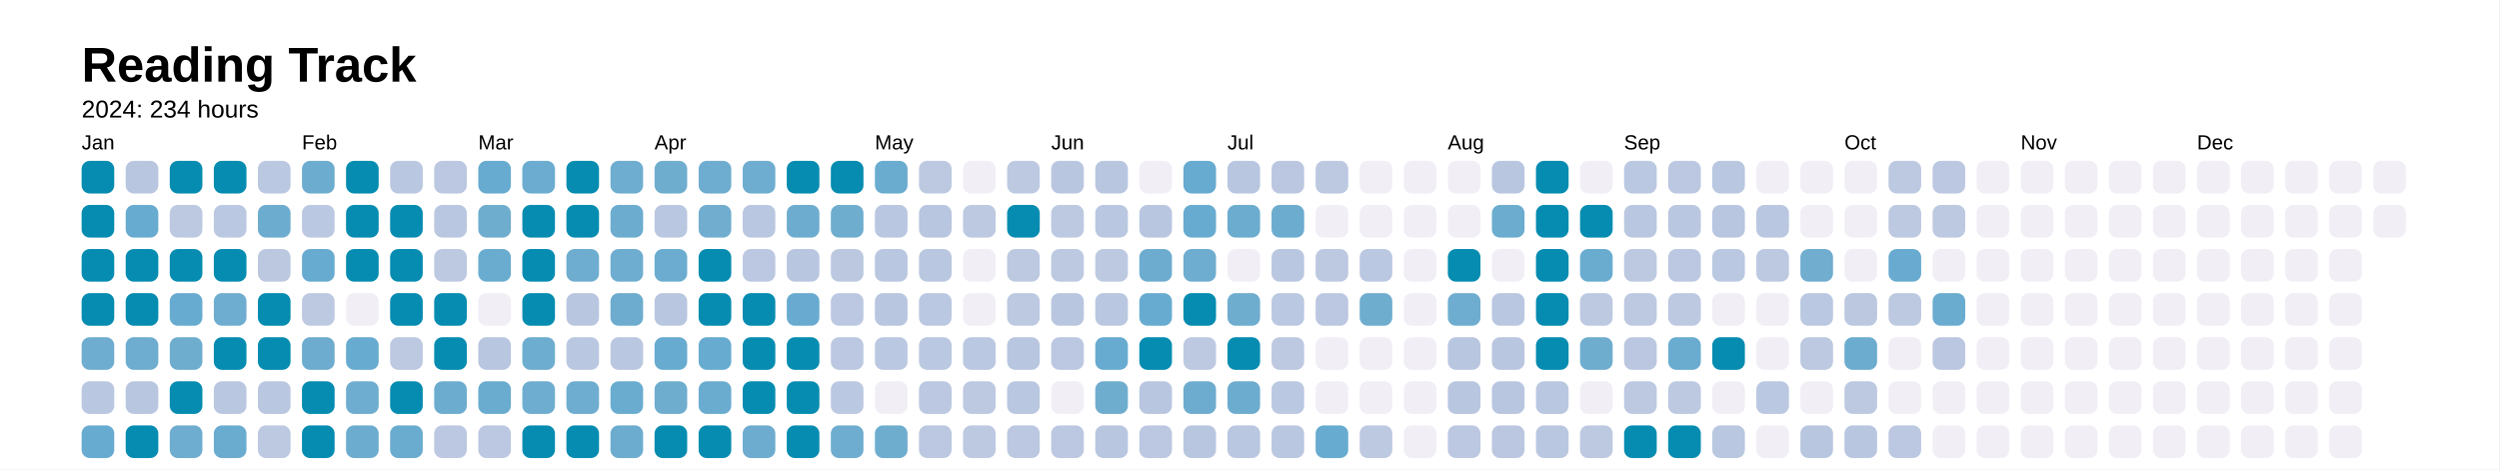
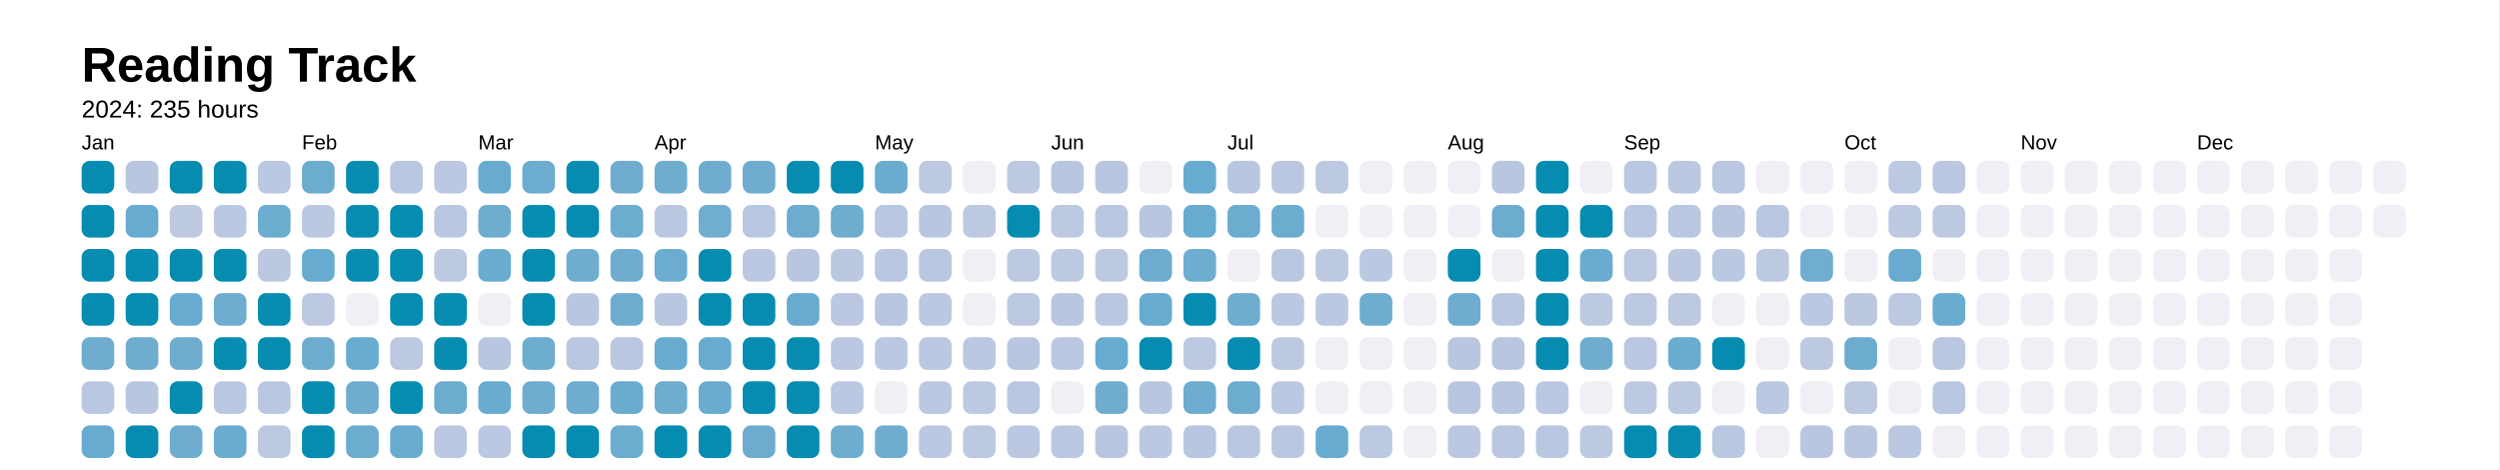
<svg xmlns="http://www.w3.org/2000/svg" baseProfile="full" height="57.5mm" version="1.1" viewBox="0,0,306.2,57.5" width="306.2mm">
  <defs />
  <rect fill="#FFFFFF" height="57.5" width="306.2" x="0" y="0" />
  <text fill="#000000" style="font-size:6px; font-family:Arial; font-weight:bold;" x="10" y="10">Reading Track</text>
-   <text fill="#000000" style="font-size:3px; font-family:Arial;" x="10" y="14.4">2024: 234 hours</text>
+   <text fill="#000000" style="font-size:3px; font-family:Arial;" x="10" y="14.4">2024: 235 hours</text>
  <text fill="#000000" style="font-size:2.5px; font-family:Arial" x="10" y="18.3">Jan</text>
  <rect fill="#058cb0" height="4" rx="1" ry="1" width="4" x="10" y="19.7" />
  <rect fill="#058cb0" height="4" rx="1" ry="1" width="4" x="10" y="25.1" />
  <rect fill="#058cb0" height="4" rx="1" ry="1" width="4" x="10" y="30.5" />
  <rect fill="#058cb0" height="4" rx="1" ry="1" width="4" x="10" y="35.9" />
  <rect fill="#6eadcf" height="4" rx="1" ry="1" width="4" x="10" y="41.3" />
  <rect fill="#bac7e0" height="4" rx="1" ry="1" width="4" x="10" y="46.7" />
  <rect fill="#67abd0" height="4" rx="1" ry="1" width="4" x="10" y="52.1" />
  <rect fill="#b8c6e0" height="4" rx="1" ry="1" width="4" x="15.4" y="19.7" />
  <rect fill="#68abd0" height="4" rx="1" ry="1" width="4" x="15.4" y="25.1" />
  <rect fill="#058cb0" height="4" rx="1" ry="1" width="4" x="15.4" y="30.5" />
  <rect fill="#058cb0" height="4" rx="1" ry="1" width="4" x="15.4" y="35.9" />
  <rect fill="#6eadcf" height="4" rx="1" ry="1" width="4" x="15.4" y="41.3" />
  <rect fill="#b9c6e0" height="4" rx="1" ry="1" width="4" x="15.4" y="46.7" />
  <rect fill="#058cb0" height="4" rx="1" ry="1" width="4" x="15.4" y="52.1" />
  <rect fill="#058cb0" height="4" rx="1" ry="1" width="4" x="20.8" y="19.7" />
  <rect fill="#bcc9e1" height="4" rx="1" ry="1" width="4" x="20.8" y="25.1" />
  <rect fill="#058cb0" height="4" rx="1" ry="1" width="4" x="20.8" y="30.5" />
  <rect fill="#68abd0" height="4" rx="1" ry="1" width="4" x="20.8" y="35.9" />
  <rect fill="#6fadcf" height="4" rx="1" ry="1" width="4" x="20.8" y="41.3" />
  <rect fill="#058cb0" height="4" rx="1" ry="1" width="4" x="20.8" y="46.7" />
  <rect fill="#6eadcf" height="4" rx="1" ry="1" width="4" x="20.8" y="52.1" />
  <rect fill="#058cb0" height="4" rx="1" ry="1" width="4" x="26.2" y="19.7" />
  <rect fill="#bbc8e1" height="4" rx="1" ry="1" width="4" x="26.2" y="25.1" />
  <rect fill="#058cb0" height="4" rx="1" ry="1" width="4" x="26.2" y="30.5" />
  <rect fill="#6eadcf" height="4" rx="1" ry="1" width="4" x="26.2" y="35.9" />
  <rect fill="#058cb0" height="4" rx="1" ry="1" width="4" x="26.2" y="41.3" />
  <rect fill="#b9c7e0" height="4" rx="1" ry="1" width="4" x="26.2" y="46.7" />
  <rect fill="#6aacd0" height="4" rx="1" ry="1" width="4" x="26.2" y="52.1" />
  <rect fill="#bbc8e1" height="4" rx="1" ry="1" width="4" x="31.6" y="19.7" />
  <rect fill="#6caccf" height="4" rx="1" ry="1" width="4" x="31.6" y="25.1" />
  <rect fill="#bbc8e0" height="4" rx="1" ry="1" width="4" x="31.6" y="30.5" />
  <rect fill="#058cb0" height="4" rx="1" ry="1" width="4" x="31.6" y="35.9" />
  <rect fill="#058cb0" height="4" rx="1" ry="1" width="4" x="31.6" y="41.3" />
  <rect fill="#bac7e0" height="4" rx="1" ry="1" width="4" x="31.6" y="46.7" />
  <rect fill="#bcc9e1" height="4" rx="1" ry="1" width="4" x="31.6" y="52.1" />
  <text fill="#000000" style="font-size:2.5px; font-family:Arial" x="37.0" y="18.3">Feb</text>
  <rect fill="#6caccf" height="4" rx="1" ry="1" width="4" x="37.0" y="19.7" />
  <rect fill="#bbc8e1" height="4" rx="1" ry="1" width="4" x="37.0" y="25.1" />
  <rect fill="#68abd0" height="4" rx="1" ry="1" width="4" x="37.0" y="30.5" />
  <rect fill="#bdc9e1" height="4" rx="1" ry="1" width="4" x="37.0" y="35.9" />
  <rect fill="#6daccf" height="4" rx="1" ry="1" width="4" x="37.0" y="41.3" />
  <rect fill="#058cb0" height="4" rx="1" ry="1" width="4" x="37.0" y="46.7" />
  <rect fill="#058cb0" height="4" rx="1" ry="1" width="4" x="37.0" y="52.1" />
  <rect fill="#058cb0" height="4" rx="1" ry="1" width="4" x="42.4" y="19.7" />
  <rect fill="#058cb0" height="4" rx="1" ry="1" width="4" x="42.4" y="25.1" />
  <rect fill="#058cb0" height="4" rx="1" ry="1" width="4" x="42.4" y="30.5" />
  <rect fill="#f1eef6" height="4" rx="1" ry="1" width="4" x="42.4" y="35.9" />
  <rect fill="#67abd0" height="4" rx="1" ry="1" width="4" x="42.4" y="41.3" />
  <rect fill="#6eadcf" height="4" rx="1" ry="1" width="4" x="42.4" y="46.7" />
  <rect fill="#6baccf" height="4" rx="1" ry="1" width="4" x="42.4" y="52.1" />
  <rect fill="#bac7e0" height="4" rx="1" ry="1" width="4" x="47.8" y="19.7" />
  <rect fill="#058cb0" height="4" rx="1" ry="1" width="4" x="47.8" y="25.1" />
  <rect fill="#058cb0" height="4" rx="1" ry="1" width="4" x="47.8" y="30.5" />
  <rect fill="#058cb0" height="4" rx="1" ry="1" width="4" x="47.8" y="35.9" />
  <rect fill="#bdc9e1" height="4" rx="1" ry="1" width="4" x="47.8" y="41.3" />
  <rect fill="#058cb0" height="4" rx="1" ry="1" width="4" x="47.8" y="46.7" />
  <rect fill="#6aacd0" height="4" rx="1" ry="1" width="4" x="47.8" y="52.1" />
  <rect fill="#bcc8e1" height="4" rx="1" ry="1" width="4" x="53.2" y="19.7" />
  <rect fill="#bac7e0" height="4" rx="1" ry="1" width="4" x="53.2" y="25.1" />
  <rect fill="#bdc9e1" height="4" rx="1" ry="1" width="4" x="53.2" y="30.5" />
  <rect fill="#058cb0" height="4" rx="1" ry="1" width="4" x="53.2" y="35.9" />
  <rect fill="#058cb0" height="4" rx="1" ry="1" width="4" x="53.2" y="41.3" />
  <rect fill="#6caccf" height="4" rx="1" ry="1" width="4" x="53.2" y="46.7" />
  <rect fill="#bcc8e1" height="4" rx="1" ry="1" width="4" x="53.2" y="52.1" />
  <text fill="#000000" style="font-size:2.5px; font-family:Arial" x="58.6" y="18.3">Mar</text>
  <rect fill="#68abd0" height="4" rx="1" ry="1" width="4" x="58.6" y="19.7" />
  <rect fill="#6fadcf" height="4" rx="1" ry="1" width="4" x="58.6" y="25.1" />
  <rect fill="#69acd0" height="4" rx="1" ry="1" width="4" x="58.6" y="30.5" />
  <rect fill="#f1eef6" height="4" rx="1" ry="1" width="4" x="58.6" y="35.9" />
  <rect fill="#b9c6e0" height="4" rx="1" ry="1" width="4" x="58.6" y="41.3" />
  <rect fill="#69acd0" height="4" rx="1" ry="1" width="4" x="58.6" y="46.7" />
  <rect fill="#bcc8e1" height="4" rx="1" ry="1" width="4" x="58.6" y="52.1" />
  <rect fill="#6bacd0" height="4" rx="1" ry="1" width="4" x="64" y="19.7" />
  <rect fill="#058cb0" height="4" rx="1" ry="1" width="4" x="64" y="25.1" />
  <rect fill="#058cb0" height="4" rx="1" ry="1" width="4" x="64" y="30.5" />
  <rect fill="#058cb0" height="4" rx="1" ry="1" width="4" x="64" y="35.9" />
  <rect fill="#6dadcf" height="4" rx="1" ry="1" width="4" x="64" y="41.3" />
  <rect fill="#6eadcf" height="4" rx="1" ry="1" width="4" x="64" y="46.7" />
  <rect fill="#058cb0" height="4" rx="1" ry="1" width="4" x="64" y="52.1" />
  <rect fill="#058cb0" height="4" rx="1" ry="1" width="4" x="69.4" y="19.7" />
  <rect fill="#058cb0" height="4" rx="1" ry="1" width="4" x="69.4" y="25.1" />
  <rect fill="#6eadcf" height="4" rx="1" ry="1" width="4" x="69.4" y="30.5" />
  <rect fill="#b9c6e0" height="4" rx="1" ry="1" width="4" x="69.4" y="35.9" />
  <rect fill="#bac7e0" height="4" rx="1" ry="1" width="4" x="69.4" y="41.3" />
  <rect fill="#6eadcf" height="4" rx="1" ry="1" width="4" x="69.4" y="46.7" />
  <rect fill="#058cb0" height="4" rx="1" ry="1" width="4" x="69.4" y="52.1" />
  <rect fill="#6eadcf" height="4" rx="1" ry="1" width="4" x="74.8" y="19.7" />
  <rect fill="#6baccf" height="4" rx="1" ry="1" width="4" x="74.8" y="25.1" />
  <rect fill="#6eadcf" height="4" rx="1" ry="1" width="4" x="74.8" y="30.5" />
  <rect fill="#6daccf" height="4" rx="1" ry="1" width="4" x="74.8" y="35.9" />
  <rect fill="#bac7e0" height="4" rx="1" ry="1" width="4" x="74.8" y="41.3" />
  <rect fill="#69acd0" height="4" rx="1" ry="1" width="4" x="74.8" y="46.7" />
  <rect fill="#6caccf" height="4" rx="1" ry="1" width="4" x="74.8" y="52.1" />
  <text fill="#000000" style="font-size:2.5px; font-family:Arial" x="80.2" y="18.3">Apr</text>
  <rect fill="#6fadcf" height="4" rx="1" ry="1" width="4" x="80.2" y="19.7" />
  <rect fill="#bac7e0" height="4" rx="1" ry="1" width="4" x="80.2" y="25.1" />
  <rect fill="#6bacd0" height="4" rx="1" ry="1" width="4" x="80.2" y="30.5" />
  <rect fill="#b8c6e0" height="4" rx="1" ry="1" width="4" x="80.2" y="35.9" />
  <rect fill="#67abd0" height="4" rx="1" ry="1" width="4" x="80.2" y="41.3" />
  <rect fill="#6fadcf" height="4" rx="1" ry="1" width="4" x="80.2" y="46.7" />
  <rect fill="#058cb0" height="4" rx="1" ry="1" width="4" x="80.2" y="52.1" />
  <rect fill="#6eadcf" height="4" rx="1" ry="1" width="4" x="85.6" y="19.7" />
  <rect fill="#70adcf" height="4" rx="1" ry="1" width="4" x="85.6" y="25.1" />
  <rect fill="#058cb0" height="4" rx="1" ry="1" width="4" x="85.6" y="30.5" />
  <rect fill="#058cb0" height="4" rx="1" ry="1" width="4" x="85.6" y="35.9" />
  <rect fill="#67abd0" height="4" rx="1" ry="1" width="4" x="85.6" y="41.3" />
  <rect fill="#6aacd0" height="4" rx="1" ry="1" width="4" x="85.6" y="46.7" />
  <rect fill="#058cb0" height="4" rx="1" ry="1" width="4" x="85.6" y="52.1" />
  <rect fill="#6eadcf" height="4" rx="1" ry="1" width="4" x="91" y="19.7" />
  <rect fill="#bac7e0" height="4" rx="1" ry="1" width="4" x="91" y="25.1" />
  <rect fill="#bcc8e1" height="4" rx="1" ry="1" width="4" x="91" y="30.5" />
  <rect fill="#058cb0" height="4" rx="1" ry="1" width="4" x="91" y="35.9" />
  <rect fill="#058cb0" height="4" rx="1" ry="1" width="4" x="91" y="41.3" />
  <rect fill="#058cb0" height="4" rx="1" ry="1" width="4" x="91" y="46.7" />
  <rect fill="#6daccf" height="4" rx="1" ry="1" width="4" x="91" y="52.1" />
  <rect fill="#058cb0" height="4" rx="1" ry="1" width="4" x="96.4" y="19.7" />
  <rect fill="#6daccf" height="4" rx="1" ry="1" width="4" x="96.4" y="25.1" />
  <rect fill="#b9c6e0" height="4" rx="1" ry="1" width="4" x="96.4" y="30.5" />
  <rect fill="#69abd0" height="4" rx="1" ry="1" width="4" x="96.4" y="35.9" />
  <rect fill="#058cb0" height="4" rx="1" ry="1" width="4" x="96.4" y="41.3" />
  <rect fill="#058cb0" height="4" rx="1" ry="1" width="4" x="96.4" y="46.7" />
  <rect fill="#058cb0" height="4" rx="1" ry="1" width="4" x="96.4" y="52.1" />
  <rect fill="#058cb0" height="4" rx="1" ry="1" width="4" x="101.8" y="19.7" />
  <rect fill="#6fadcf" height="4" rx="1" ry="1" width="4" x="101.8" y="25.1" />
  <rect fill="#bbc8e0" height="4" rx="1" ry="1" width="4" x="101.8" y="30.5" />
  <rect fill="#bcc8e1" height="4" rx="1" ry="1" width="4" x="101.8" y="35.9" />
  <rect fill="#bcc8e1" height="4" rx="1" ry="1" width="4" x="101.8" y="41.3" />
  <rect fill="#bbc8e1" height="4" rx="1" ry="1" width="4" x="101.8" y="46.7" />
  <rect fill="#6eadcf" height="4" rx="1" ry="1" width="4" x="101.8" y="52.1" />
  <text fill="#000000" style="font-size:2.5px; font-family:Arial" x="107.2" y="18.3">May</text>
  <rect fill="#6aacd0" height="4" rx="1" ry="1" width="4" x="107.2" y="19.7" />
  <rect fill="#bac7e0" height="4" rx="1" ry="1" width="4" x="107.2" y="25.1" />
  <rect fill="#bac7e0" height="4" rx="1" ry="1" width="4" x="107.2" y="30.5" />
  <rect fill="#b8c6e0" height="4" rx="1" ry="1" width="4" x="107.2" y="35.9" />
  <rect fill="#bbc8e1" height="4" rx="1" ry="1" width="4" x="107.2" y="41.3" />
  <rect fill="#f1eef6" height="4" rx="1" ry="1" width="4" x="107.2" y="46.7" />
  <rect fill="#6fadcf" height="4" rx="1" ry="1" width="4" x="107.2" y="52.1" />
  <rect fill="#bdc9e1" height="4" rx="1" ry="1" width="4" x="112.6" y="19.7" />
  <rect fill="#b8c6e0" height="4" rx="1" ry="1" width="4" x="112.6" y="25.1" />
  <rect fill="#bac7e0" height="4" rx="1" ry="1" width="4" x="112.6" y="30.5" />
  <rect fill="#bbc8e1" height="4" rx="1" ry="1" width="4" x="112.6" y="35.9" />
  <rect fill="#bbc8e1" height="4" rx="1" ry="1" width="4" x="112.6" y="41.3" />
  <rect fill="#bcc8e1" height="4" rx="1" ry="1" width="4" x="112.6" y="46.7" />
  <rect fill="#bcc8e1" height="4" rx="1" ry="1" width="4" x="112.6" y="52.1" />
  <rect fill="#f1eef6" height="4" rx="1" ry="1" width="4" x="118" y="19.7" />
  <rect fill="#bcc9e1" height="4" rx="1" ry="1" width="4" x="118" y="25.1" />
  <rect fill="#f1eef6" height="4" rx="1" ry="1" width="4" x="118" y="30.5" />
  <rect fill="#f1eef6" height="4" rx="1" ry="1" width="4" x="118" y="35.9" />
  <rect fill="#bbc8e1" height="4" rx="1" ry="1" width="4" x="118" y="41.3" />
  <rect fill="#bdc9e1" height="4" rx="1" ry="1" width="4" x="118" y="46.7" />
  <rect fill="#bdc9e1" height="4" rx="1" ry="1" width="4" x="118" y="52.1" />
  <rect fill="#bdc9e1" height="4" rx="1" ry="1" width="4" x="123.4" y="19.7" />
  <rect fill="#058cb0" height="4" rx="1" ry="1" width="4" x="123.4" y="25.1" />
  <rect fill="#bcc9e1" height="4" rx="1" ry="1" width="4" x="123.4" y="30.5" />
  <rect fill="#bdc9e1" height="4" rx="1" ry="1" width="4" x="123.4" y="35.9" />
  <rect fill="#b8c6e0" height="4" rx="1" ry="1" width="4" x="123.4" y="41.3" />
  <rect fill="#bac7e0" height="4" rx="1" ry="1" width="4" x="123.4" y="46.7" />
  <rect fill="#bcc8e1" height="4" rx="1" ry="1" width="4" x="123.4" y="52.1" />
  <text fill="#000000" style="font-size:2.5px; font-family:Arial" x="128.8" y="18.3">Jun</text>
  <rect fill="#b9c6e0" height="4" rx="1" ry="1" width="4" x="128.8" y="19.7" />
  <rect fill="#bcc9e1" height="4" rx="1" ry="1" width="4" x="128.8" y="25.1" />
  <rect fill="#bdc9e1" height="4" rx="1" ry="1" width="4" x="128.8" y="30.5" />
  <rect fill="#b8c6e0" height="4" rx="1" ry="1" width="4" x="128.8" y="35.9" />
  <rect fill="#bcc8e1" height="4" rx="1" ry="1" width="4" x="128.8" y="41.3" />
  <rect fill="#f1eef6" height="4" rx="1" ry="1" width="4" x="128.8" y="46.7" />
  <rect fill="#bcc8e1" height="4" rx="1" ry="1" width="4" x="128.8" y="52.1" />
  <rect fill="#b9c6e0" height="4" rx="1" ry="1" width="4" x="134.2" y="19.7" />
  <rect fill="#bac7e0" height="4" rx="1" ry="1" width="4" x="134.2" y="25.1" />
  <rect fill="#bdc9e1" height="4" rx="1" ry="1" width="4" x="134.2" y="30.5" />
  <rect fill="#bac7e0" height="4" rx="1" ry="1" width="4" x="134.2" y="35.9" />
  <rect fill="#67abd0" height="4" rx="1" ry="1" width="4" x="134.2" y="41.3" />
  <rect fill="#6fadcf" height="4" rx="1" ry="1" width="4" x="134.2" y="46.7" />
  <rect fill="#b9c6e0" height="4" rx="1" ry="1" width="4" x="134.2" y="52.1" />
  <rect fill="#f1eef6" height="4" rx="1" ry="1" width="4" x="139.6" y="19.7" />
  <rect fill="#b8c6e0" height="4" rx="1" ry="1" width="4" x="139.6" y="25.1" />
  <rect fill="#6daccf" height="4" rx="1" ry="1" width="4" x="139.6" y="30.5" />
  <rect fill="#67abd0" height="4" rx="1" ry="1" width="4" x="139.6" y="35.9" />
  <rect fill="#058cb0" height="4" rx="1" ry="1" width="4" x="139.6" y="41.3" />
  <rect fill="#b8c6e0" height="4" rx="1" ry="1" width="4" x="139.6" y="46.7" />
  <rect fill="#bcc8e1" height="4" rx="1" ry="1" width="4" x="139.6" y="52.1" />
  <rect fill="#67abd0" height="4" rx="1" ry="1" width="4" x="145" y="19.7" />
  <rect fill="#67abd0" height="4" rx="1" ry="1" width="4" x="145" y="25.1" />
  <rect fill="#6eadcf" height="4" rx="1" ry="1" width="4" x="145" y="30.5" />
  <rect fill="#058cb0" height="4" rx="1" ry="1" width="4" x="145" y="35.9" />
  <rect fill="#bdc9e1" height="4" rx="1" ry="1" width="4" x="145" y="41.3" />
  <rect fill="#6daccf" height="4" rx="1" ry="1" width="4" x="145" y="46.7" />
  <rect fill="#b8c6e0" height="4" rx="1" ry="1" width="4" x="145" y="52.1" />
  <text fill="#000000" style="font-size:2.5px; font-family:Arial" x="150.4" y="18.3">Jul</text>
  <rect fill="#b8c6e0" height="4" rx="1" ry="1" width="4" x="150.4" y="19.7" />
  <rect fill="#6baccf" height="4" rx="1" ry="1" width="4" x="150.4" y="25.1" />
  <rect fill="#f1eef6" height="4" rx="1" ry="1" width="4" x="150.4" y="30.5" />
  <rect fill="#6fadcf" height="4" rx="1" ry="1" width="4" x="150.4" y="35.9" />
  <rect fill="#058cb0" height="4" rx="1" ry="1" width="4" x="150.4" y="41.3" />
  <rect fill="#6caccf" height="4" rx="1" ry="1" width="4" x="150.4" y="46.7" />
  <rect fill="#b9c7e0" height="4" rx="1" ry="1" width="4" x="150.4" y="52.1" />
  <rect fill="#bbc7e0" height="4" rx="1" ry="1" width="4" x="155.8" y="19.7" />
  <rect fill="#6caccf" height="4" rx="1" ry="1" width="4" x="155.8" y="25.1" />
  <rect fill="#bac7e0" height="4" rx="1" ry="1" width="4" x="155.8" y="30.5" />
  <rect fill="#bbc8e1" height="4" rx="1" ry="1" width="4" x="155.8" y="35.9" />
  <rect fill="#bdc9e1" height="4" rx="1" ry="1" width="4" x="155.8" y="41.3" />
  <rect fill="#bbc8e1" height="4" rx="1" ry="1" width="4" x="155.8" y="46.7" />
  <rect fill="#bac7e0" height="4" rx="1" ry="1" width="4" x="155.8" y="52.1" />
  <rect fill="#bcc9e1" height="4" rx="1" ry="1" width="4" x="161.2" y="19.7" />
  <rect fill="#f1eef6" height="4" rx="1" ry="1" width="4" x="161.2" y="25.1" />
  <rect fill="#bdc9e1" height="4" rx="1" ry="1" width="4" x="161.2" y="30.5" />
  <rect fill="#bcc8e1" height="4" rx="1" ry="1" width="4" x="161.2" y="35.9" />
  <rect fill="#f1eef6" height="4" rx="1" ry="1" width="4" x="161.2" y="41.3" />
  <rect fill="#f1eef6" height="4" rx="1" ry="1" width="4" x="161.2" y="46.7" />
  <rect fill="#68abd0" height="4" rx="1" ry="1" width="4" x="161.2" y="52.1" />
  <rect fill="#f1eef6" height="4" rx="1" ry="1" width="4" x="166.6" y="19.7" />
  <rect fill="#f1eef6" height="4" rx="1" ry="1" width="4" x="166.6" y="25.1" />
  <rect fill="#bbc8e1" height="4" rx="1" ry="1" width="4" x="166.6" y="30.5" />
  <rect fill="#6fadcf" height="4" rx="1" ry="1" width="4" x="166.6" y="35.9" />
  <rect fill="#f1eef6" height="4" rx="1" ry="1" width="4" x="166.6" y="41.3" />
  <rect fill="#f1eef6" height="4" rx="1" ry="1" width="4" x="166.6" y="46.7" />
  <rect fill="#bdc9e1" height="4" rx="1" ry="1" width="4" x="166.6" y="52.1" />
  <rect fill="#f1eef6" height="4" rx="1" ry="1" width="4" x="172" y="19.7" />
  <rect fill="#f1eef6" height="4" rx="1" ry="1" width="4" x="172" y="25.1" />
  <rect fill="#f1eef6" height="4" rx="1" ry="1" width="4" x="172" y="30.5" />
  <rect fill="#f1eef6" height="4" rx="1" ry="1" width="4" x="172" y="35.9" />
  <rect fill="#f1eef6" height="4" rx="1" ry="1" width="4" x="172" y="41.3" />
  <rect fill="#f1eef6" height="4" rx="1" ry="1" width="4" x="172" y="46.7" />
  <rect fill="#f1eef6" height="4" rx="1" ry="1" width="4" x="172" y="52.1" />
  <text fill="#000000" style="font-size:2.5px; font-family:Arial" x="177.4" y="18.3">Aug</text>
  <rect fill="#f1eef6" height="4" rx="1" ry="1" width="4" x="177.4" y="19.7" />
  <rect fill="#f1eef6" height="4" rx="1" ry="1" width="4" x="177.4" y="25.1" />
  <rect fill="#058cb0" height="4" rx="1" ry="1" width="4" x="177.4" y="30.5" />
  <rect fill="#6eadcf" height="4" rx="1" ry="1" width="4" x="177.4" y="35.9" />
  <rect fill="#b9c6e0" height="4" rx="1" ry="1" width="4" x="177.4" y="41.3" />
  <rect fill="#b9c6e0" height="4" rx="1" ry="1" width="4" x="177.4" y="46.7" />
  <rect fill="#bcc8e1" height="4" rx="1" ry="1" width="4" x="177.4" y="52.1" />
  <rect fill="#b9c6e0" height="4" rx="1" ry="1" width="4" x="182.8" y="19.7" />
  <rect fill="#6baccf" height="4" rx="1" ry="1" width="4" x="182.8" y="25.1" />
  <rect fill="#f1eef6" height="4" rx="1" ry="1" width="4" x="182.8" y="30.5" />
  <rect fill="#b9c7e0" height="4" rx="1" ry="1" width="4" x="182.8" y="35.9" />
  <rect fill="#b9c6e0" height="4" rx="1" ry="1" width="4" x="182.8" y="41.3" />
  <rect fill="#b8c6e0" height="4" rx="1" ry="1" width="4" x="182.8" y="46.7" />
  <rect fill="#bbc7e0" height="4" rx="1" ry="1" width="4" x="182.8" y="52.1" />
  <rect fill="#058cb0" height="4" rx="1" ry="1" width="4" x="188.2" y="19.7" />
  <rect fill="#058cb0" height="4" rx="1" ry="1" width="4" x="188.2" y="25.1" />
  <rect fill="#058cb0" height="4" rx="1" ry="1" width="4" x="188.2" y="30.5" />
  <rect fill="#058cb0" height="4" rx="1" ry="1" width="4" x="188.2" y="35.9" />
  <rect fill="#058cb0" height="4" rx="1" ry="1" width="4" x="188.2" y="41.3" />
  <rect fill="#bac7e0" height="4" rx="1" ry="1" width="4" x="188.2" y="46.7" />
  <rect fill="#bac7e0" height="4" rx="1" ry="1" width="4" x="188.2" y="52.1" />
  <rect fill="#f1eef6" height="4" rx="1" ry="1" width="4" x="193.6" y="19.7" />
  <rect fill="#058cb0" height="4" rx="1" ry="1" width="4" x="193.6" y="25.1" />
  <rect fill="#6aacd0" height="4" rx="1" ry="1" width="4" x="193.6" y="30.5" />
  <rect fill="#bcc9e1" height="4" rx="1" ry="1" width="4" x="193.6" y="35.9" />
  <rect fill="#6fadcf" height="4" rx="1" ry="1" width="4" x="193.6" y="41.3" />
  <rect fill="#f1eef6" height="4" rx="1" ry="1" width="4" x="193.6" y="46.7" />
  <rect fill="#bdc9e1" height="4" rx="1" ry="1" width="4" x="193.6" y="52.1" />
  <text fill="#000000" style="font-size:2.5px; font-family:Arial" x="199" y="18.3">Sep</text>
  <rect fill="#bbc8e1" height="4" rx="1" ry="1" width="4" x="199" y="19.7" />
  <rect fill="#bac7e0" height="4" rx="1" ry="1" width="4" x="199" y="25.1" />
  <rect fill="#bdc9e1" height="4" rx="1" ry="1" width="4" x="199" y="30.5" />
  <rect fill="#bdc9e1" height="4" rx="1" ry="1" width="4" x="199" y="35.9" />
  <rect fill="#bbc7e0" height="4" rx="1" ry="1" width="4" x="199" y="41.3" />
  <rect fill="#bdc9e1" height="4" rx="1" ry="1" width="4" x="199" y="46.7" />
  <rect fill="#058cb0" height="4" rx="1" ry="1" width="4" x="199" y="52.1" />
  <rect fill="#bcc8e1" height="4" rx="1" ry="1" width="4" x="204.4" y="19.7" />
  <rect fill="#bac7e0" height="4" rx="1" ry="1" width="4" x="204.4" y="25.1" />
  <rect fill="#bcc8e1" height="4" rx="1" ry="1" width="4" x="204.4" y="30.5" />
  <rect fill="#bdc9e1" height="4" rx="1" ry="1" width="4" x="204.4" y="35.9" />
  <rect fill="#6aacd0" height="4" rx="1" ry="1" width="4" x="204.4" y="41.3" />
  <rect fill="#bcc9e1" height="4" rx="1" ry="1" width="4" x="204.4" y="46.7" />
  <rect fill="#058cb0" height="4" rx="1" ry="1" width="4" x="204.4" y="52.1" />
  <rect fill="#b9c7e0" height="4" rx="1" ry="1" width="4" x="209.8" y="19.7" />
  <rect fill="#b8c6e0" height="4" rx="1" ry="1" width="4" x="209.8" y="25.1" />
  <rect fill="#bbc8e1" height="4" rx="1" ry="1" width="4" x="209.8" y="30.5" />
  <rect fill="#f1eef6" height="4" rx="1" ry="1" width="4" x="209.8" y="35.9" />
  <rect fill="#058cb0" height="4" rx="1" ry="1" width="4" x="209.8" y="41.3" />
  <rect fill="#f1eef6" height="4" rx="1" ry="1" width="4" x="209.8" y="46.7" />
  <rect fill="#b9c7e0" height="4" rx="1" ry="1" width="4" x="209.8" y="52.1" />
  <rect fill="#f1eef6" height="4" rx="1" ry="1" width="4" x="215.2" y="19.7" />
  <rect fill="#bac7e0" height="4" rx="1" ry="1" width="4" x="215.2" y="25.1" />
  <rect fill="#bdc9e1" height="4" rx="1" ry="1" width="4" x="215.2" y="30.5" />
  <rect fill="#f1eef6" height="4" rx="1" ry="1" width="4" x="215.2" y="35.9" />
  <rect fill="#f1eef6" height="4" rx="1" ry="1" width="4" x="215.2" y="41.3" />
  <rect fill="#bbc8e1" height="4" rx="1" ry="1" width="4" x="215.2" y="46.7" />
  <rect fill="#f1eef6" height="4" rx="1" ry="1" width="4" x="215.2" y="52.1" />
  <rect fill="#f1eef6" height="4" rx="1" ry="1" width="4" x="220.6" y="19.7" />
  <rect fill="#f1eef6" height="4" rx="1" ry="1" width="4" x="220.6" y="25.1" />
  <rect fill="#70adcf" height="4" rx="1" ry="1" width="4" x="220.6" y="30.5" />
  <rect fill="#bbc8e1" height="4" rx="1" ry="1" width="4" x="220.6" y="35.9" />
  <rect fill="#bcc9e1" height="4" rx="1" ry="1" width="4" x="220.6" y="41.3" />
  <rect fill="#f1eef6" height="4" rx="1" ry="1" width="4" x="220.6" y="46.7" />
  <rect fill="#b9c6e0" height="4" rx="1" ry="1" width="4" x="220.6" y="52.1" />
  <text fill="#000000" style="font-size:2.5px; font-family:Arial" x="226" y="18.3">Oct</text>
  <rect fill="#f1eef6" height="4" rx="1" ry="1" width="4" x="226" y="19.7" />
  <rect fill="#f1eef6" height="4" rx="1" ry="1" width="4" x="226" y="25.1" />
  <rect fill="#f1eef6" height="4" rx="1" ry="1" width="4" x="226" y="30.5" />
  <rect fill="#bbc8e0" height="4" rx="1" ry="1" width="4" x="226" y="35.9" />
  <rect fill="#6caccf" height="4" rx="1" ry="1" width="4" x="226" y="41.3" />
  <rect fill="#bdc9e1" height="4" rx="1" ry="1" width="4" x="226" y="46.7" />
  <rect fill="#b8c6e0" height="4" rx="1" ry="1" width="4" x="226" y="52.1" />
  <rect fill="#bdc9e1" height="4" rx="1" ry="1" width="4" x="231.4" y="19.7" />
  <rect fill="#bdc9e1" height="4" rx="1" ry="1" width="4" x="231.4" y="25.1" />
  <rect fill="#69abd0" height="4" rx="1" ry="1" width="4" x="231.4" y="30.5" />
  <rect fill="#bdc9e1" height="4" rx="1" ry="1" width="4" x="231.4" y="35.9" />
  <rect fill="#f1eef6" height="4" rx="1" ry="1" width="4" x="231.4" y="41.3" />
  <rect fill="#f1eef6" height="4" rx="1" ry="1" width="4" x="231.4" y="46.7" />
  <rect fill="#bcc8e1" height="4" rx="1" ry="1" width="4" x="231.4" y="52.1" />
  <rect fill="#bcc8e1" height="4" rx="1" ry="1" width="4" x="236.8" y="19.7" />
  <rect fill="#bdc9e1" height="4" rx="1" ry="1" width="4" x="236.8" y="25.1" />
  <rect fill="#f1eef6" height="4" rx="1" ry="1" width="4" x="236.8" y="30.5" />
  <rect fill="#6aacd0" height="4" rx="1" ry="1" width="4" x="236.8" y="35.9" />
-   <rect fill="#bbc7e0" height="4" rx="1" ry="1" width="4" x="236.8" y="41.3" />
-   <rect fill="#f1eef6" height="4" rx="1" ry="1" width="4" x="236.8" y="46.7" />
+   <rect fill="#bac7e0" height="4" rx="1" ry="1" width="4" x="236.8" y="41.3" />
+   <rect fill="#bac7e0" height="4" rx="1" ry="1" width="4" x="236.8" y="46.7" />
  <rect fill="#f1eef6" height="4" rx="1" ry="1" width="4" x="236.8" y="52.1" />
  <rect fill="#f1eef6" height="4" rx="1" ry="1" width="4" x="242.2" y="19.7" />
  <rect fill="#f1eef6" height="4" rx="1" ry="1" width="4" x="242.2" y="25.1" />
  <rect fill="#f1eef6" height="4" rx="1" ry="1" width="4" x="242.2" y="30.5" />
  <rect fill="#f1eef6" height="4" rx="1" ry="1" width="4" x="242.2" y="35.9" />
  <rect fill="#f1eef6" height="4" rx="1" ry="1" width="4" x="242.2" y="41.3" />
  <rect fill="#f1eef6" height="4" rx="1" ry="1" width="4" x="242.2" y="46.7" />
  <rect fill="#f1eef6" height="4" rx="1" ry="1" width="4" x="242.2" y="52.1" />
  <text fill="#000000" style="font-size:2.5px; font-family:Arial" x="247.6" y="18.3">Nov</text>
  <rect fill="#f1eef6" height="4" rx="1" ry="1" width="4" x="247.6" y="19.7" />
  <rect fill="#f1eef6" height="4" rx="1" ry="1" width="4" x="247.6" y="25.1" />
  <rect fill="#f1eef6" height="4" rx="1" ry="1" width="4" x="247.6" y="30.5" />
  <rect fill="#f1eef6" height="4" rx="1" ry="1" width="4" x="247.6" y="35.9" />
  <rect fill="#f1eef6" height="4" rx="1" ry="1" width="4" x="247.6" y="41.3" />
  <rect fill="#f1eef6" height="4" rx="1" ry="1" width="4" x="247.6" y="46.7" />
  <rect fill="#f1eef6" height="4" rx="1" ry="1" width="4" x="247.6" y="52.1" />
  <rect fill="#f1eef6" height="4" rx="1" ry="1" width="4" x="253" y="19.7" />
  <rect fill="#f1eef6" height="4" rx="1" ry="1" width="4" x="253" y="25.1" />
  <rect fill="#f1eef6" height="4" rx="1" ry="1" width="4" x="253" y="30.5" />
  <rect fill="#f1eef6" height="4" rx="1" ry="1" width="4" x="253" y="35.9" />
  <rect fill="#f1eef6" height="4" rx="1" ry="1" width="4" x="253" y="41.3" />
  <rect fill="#f1eef6" height="4" rx="1" ry="1" width="4" x="253" y="46.7" />
  <rect fill="#f1eef6" height="4" rx="1" ry="1" width="4" x="253" y="52.1" />
  <rect fill="#f1eef6" height="4" rx="1" ry="1" width="4" x="258.4" y="19.7" />
  <rect fill="#f1eef6" height="4" rx="1" ry="1" width="4" x="258.4" y="25.1" />
  <rect fill="#f1eef6" height="4" rx="1" ry="1" width="4" x="258.4" y="30.5" />
  <rect fill="#f1eef6" height="4" rx="1" ry="1" width="4" x="258.4" y="35.9" />
  <rect fill="#f1eef6" height="4" rx="1" ry="1" width="4" x="258.4" y="41.3" />
  <rect fill="#f1eef6" height="4" rx="1" ry="1" width="4" x="258.4" y="46.7" />
  <rect fill="#f1eef6" height="4" rx="1" ry="1" width="4" x="258.4" y="52.1" />
  <rect fill="#f1eef6" height="4" rx="1" ry="1" width="4" x="263.8" y="19.7" />
  <rect fill="#f1eef6" height="4" rx="1" ry="1" width="4" x="263.8" y="25.1" />
  <rect fill="#f1eef6" height="4" rx="1" ry="1" width="4" x="263.8" y="30.5" />
  <rect fill="#f1eef6" height="4" rx="1" ry="1" width="4" x="263.8" y="35.9" />
  <rect fill="#f1eef6" height="4" rx="1" ry="1" width="4" x="263.8" y="41.3" />
  <rect fill="#f1eef6" height="4" rx="1" ry="1" width="4" x="263.8" y="46.7" />
  <rect fill="#f1eef6" height="4" rx="1" ry="1" width="4" x="263.8" y="52.1" />
  <text fill="#000000" style="font-size:2.5px; font-family:Arial" x="269.2" y="18.3">Dec</text>
  <rect fill="#f1eef6" height="4" rx="1" ry="1" width="4" x="269.2" y="19.7" />
  <rect fill="#f1eef6" height="4" rx="1" ry="1" width="4" x="269.2" y="25.1" />
  <rect fill="#f1eef6" height="4" rx="1" ry="1" width="4" x="269.2" y="30.5" />
  <rect fill="#f1eef6" height="4" rx="1" ry="1" width="4" x="269.2" y="35.9" />
  <rect fill="#f1eef6" height="4" rx="1" ry="1" width="4" x="269.2" y="41.3" />
  <rect fill="#f1eef6" height="4" rx="1" ry="1" width="4" x="269.2" y="46.7" />
  <rect fill="#f1eef6" height="4" rx="1" ry="1" width="4" x="269.2" y="52.1" />
  <rect fill="#f1eef6" height="4" rx="1" ry="1" width="4" x="274.6" y="19.7" />
  <rect fill="#f1eef6" height="4" rx="1" ry="1" width="4" x="274.6" y="25.1" />
  <rect fill="#f1eef6" height="4" rx="1" ry="1" width="4" x="274.6" y="30.5" />
  <rect fill="#f1eef6" height="4" rx="1" ry="1" width="4" x="274.6" y="35.9" />
  <rect fill="#f1eef6" height="4" rx="1" ry="1" width="4" x="274.6" y="41.3" />
  <rect fill="#f1eef6" height="4" rx="1" ry="1" width="4" x="274.6" y="46.7" />
  <rect fill="#f1eef6" height="4" rx="1" ry="1" width="4" x="274.6" y="52.1" />
  <rect fill="#f1eef6" height="4" rx="1" ry="1" width="4" x="280" y="19.7" />
  <rect fill="#f1eef6" height="4" rx="1" ry="1" width="4" x="280" y="25.1" />
  <rect fill="#f1eef6" height="4" rx="1" ry="1" width="4" x="280" y="30.5" />
  <rect fill="#f1eef6" height="4" rx="1" ry="1" width="4" x="280" y="35.9" />
  <rect fill="#f1eef6" height="4" rx="1" ry="1" width="4" x="280" y="41.3" />
  <rect fill="#f1eef6" height="4" rx="1" ry="1" width="4" x="280" y="46.7" />
  <rect fill="#f1eef6" height="4" rx="1" ry="1" width="4" x="280" y="52.1" />
  <rect fill="#f1eef6" height="4" rx="1" ry="1" width="4" x="285.4" y="19.7" />
  <rect fill="#f1eef6" height="4" rx="1" ry="1" width="4" x="285.4" y="25.1" />
  <rect fill="#f1eef6" height="4" rx="1" ry="1" width="4" x="285.4" y="30.5" />
  <rect fill="#f1eef6" height="4" rx="1" ry="1" width="4" x="285.4" y="35.9" />
  <rect fill="#f1eef6" height="4" rx="1" ry="1" width="4" x="285.4" y="41.3" />
  <rect fill="#f1eef6" height="4" rx="1" ry="1" width="4" x="285.4" y="46.7" />
  <rect fill="#f1eef6" height="4" rx="1" ry="1" width="4" x="285.4" y="52.1" />
  <rect fill="#f1eef6" height="4" rx="1" ry="1" width="4" x="290.8" y="19.7" />
  <rect fill="#f1eef6" height="4" rx="1" ry="1" width="4" x="290.8" y="25.1" />
</svg>
